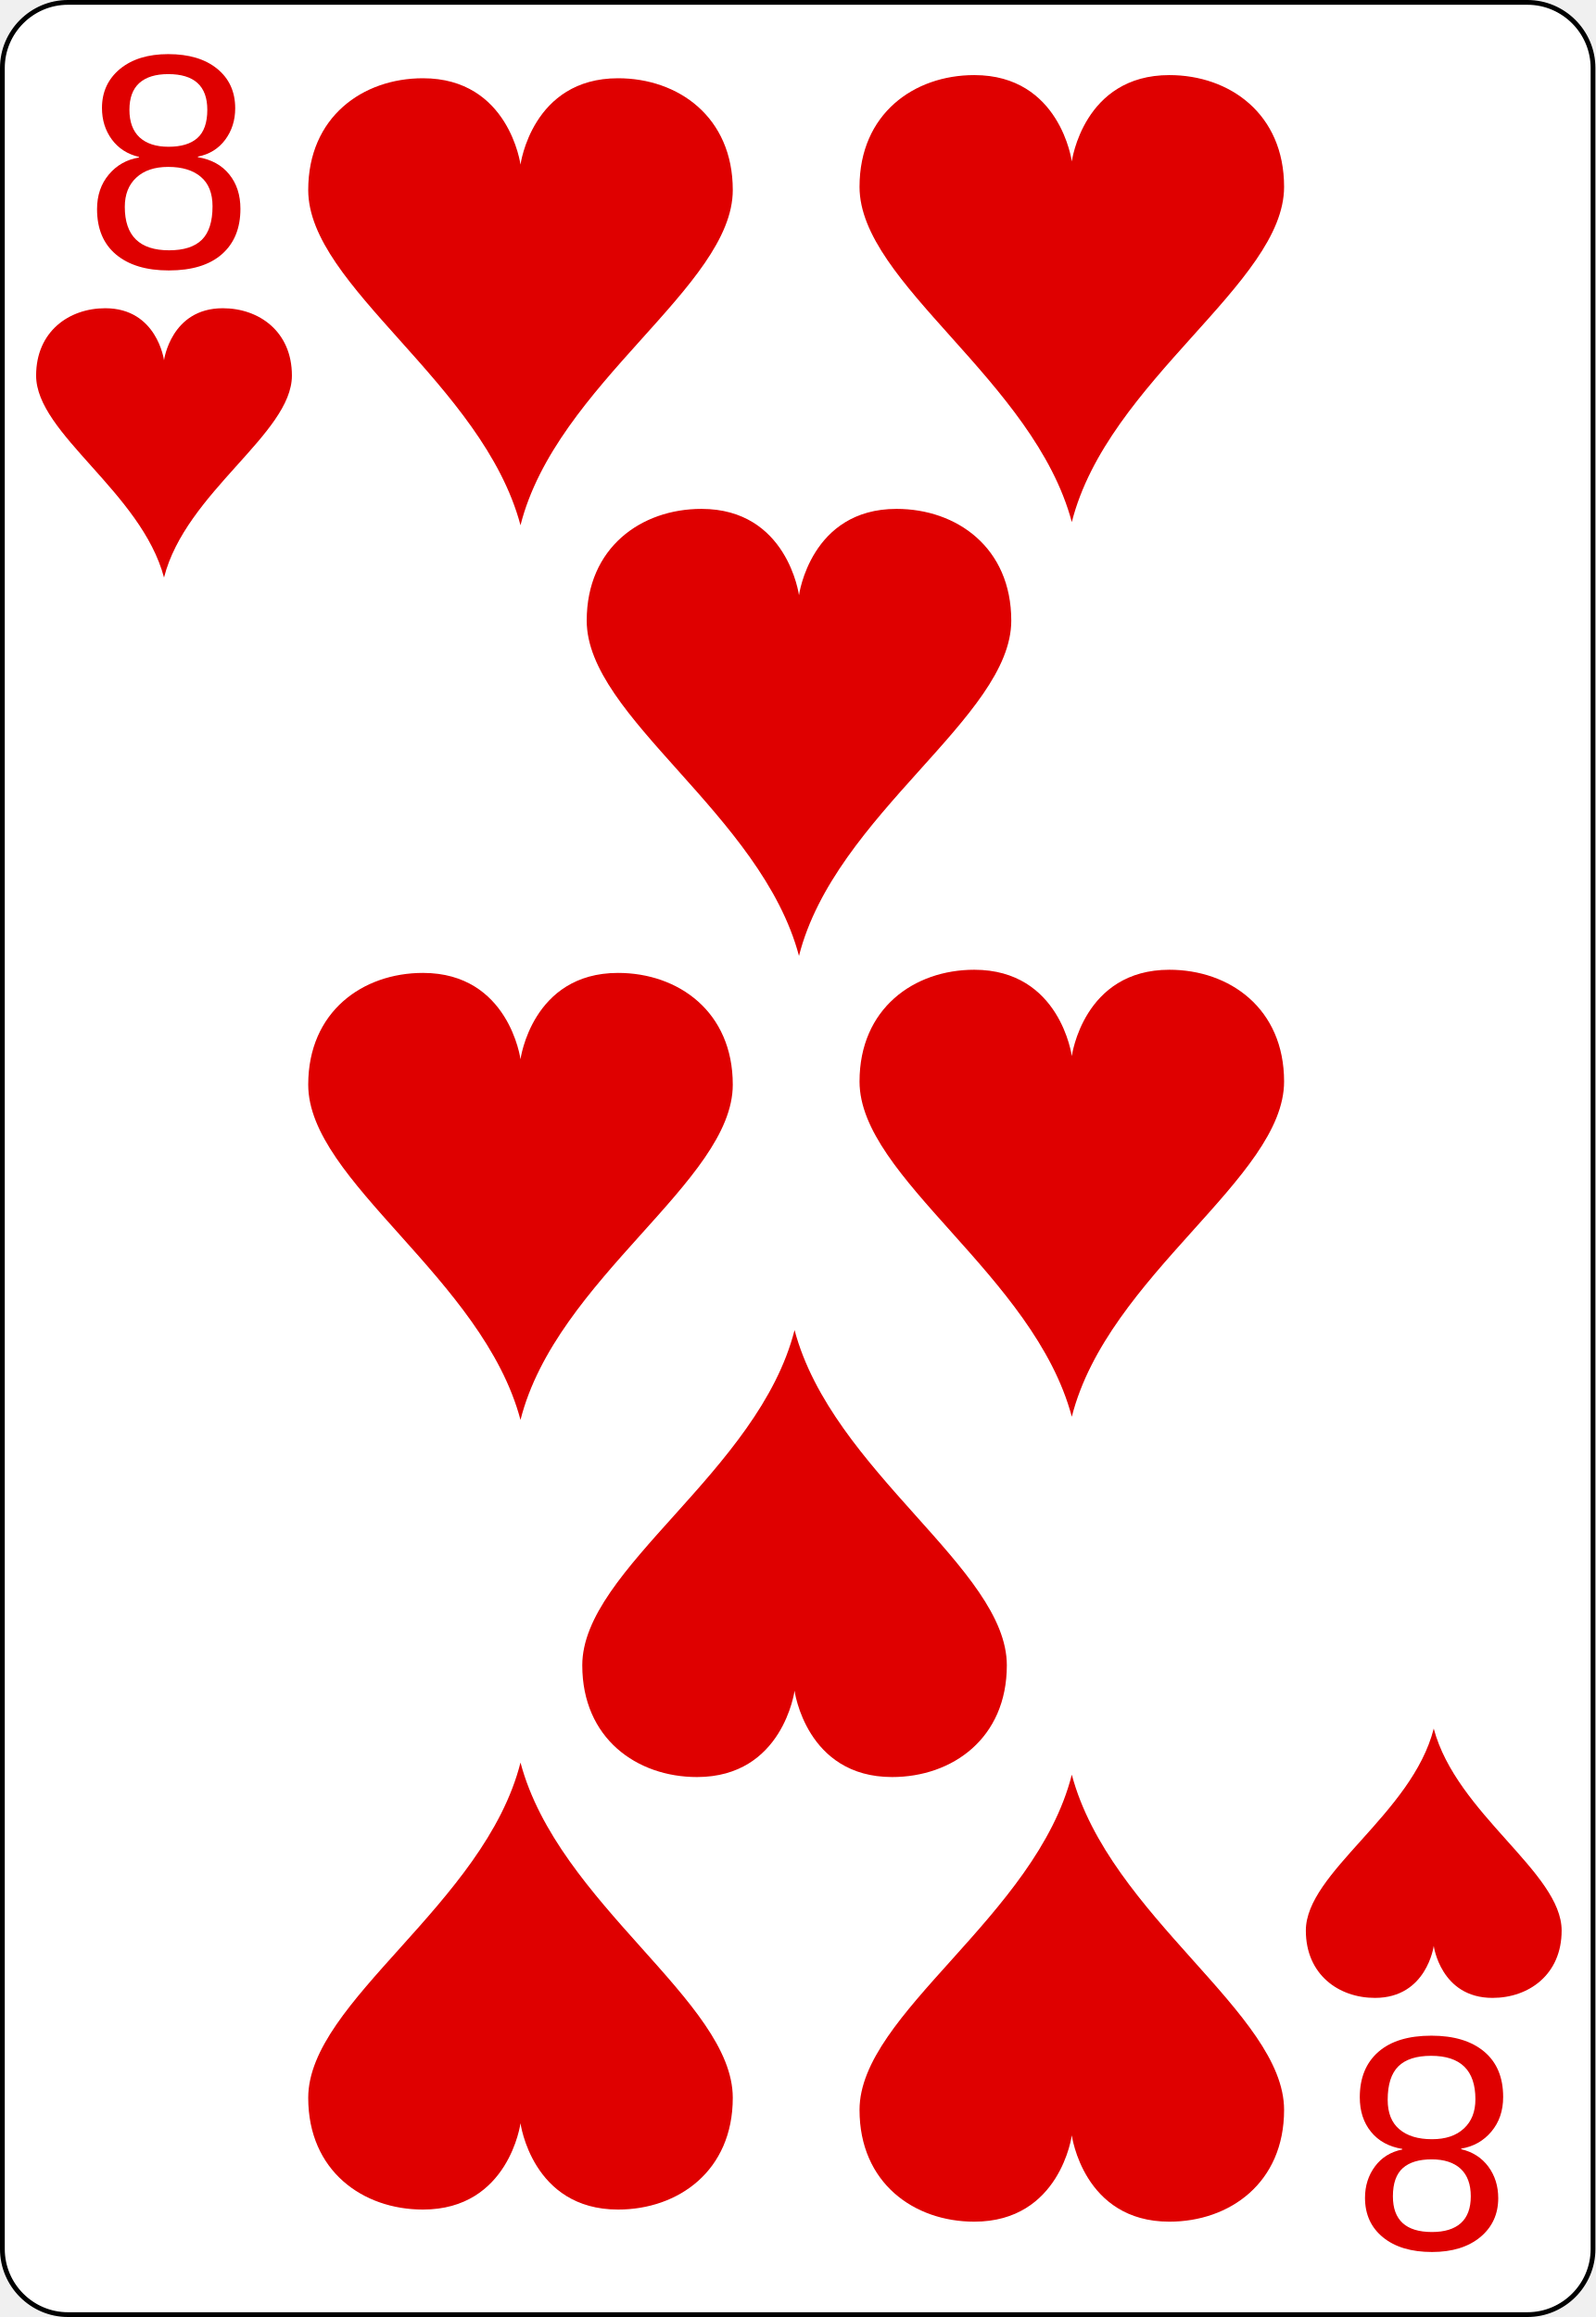
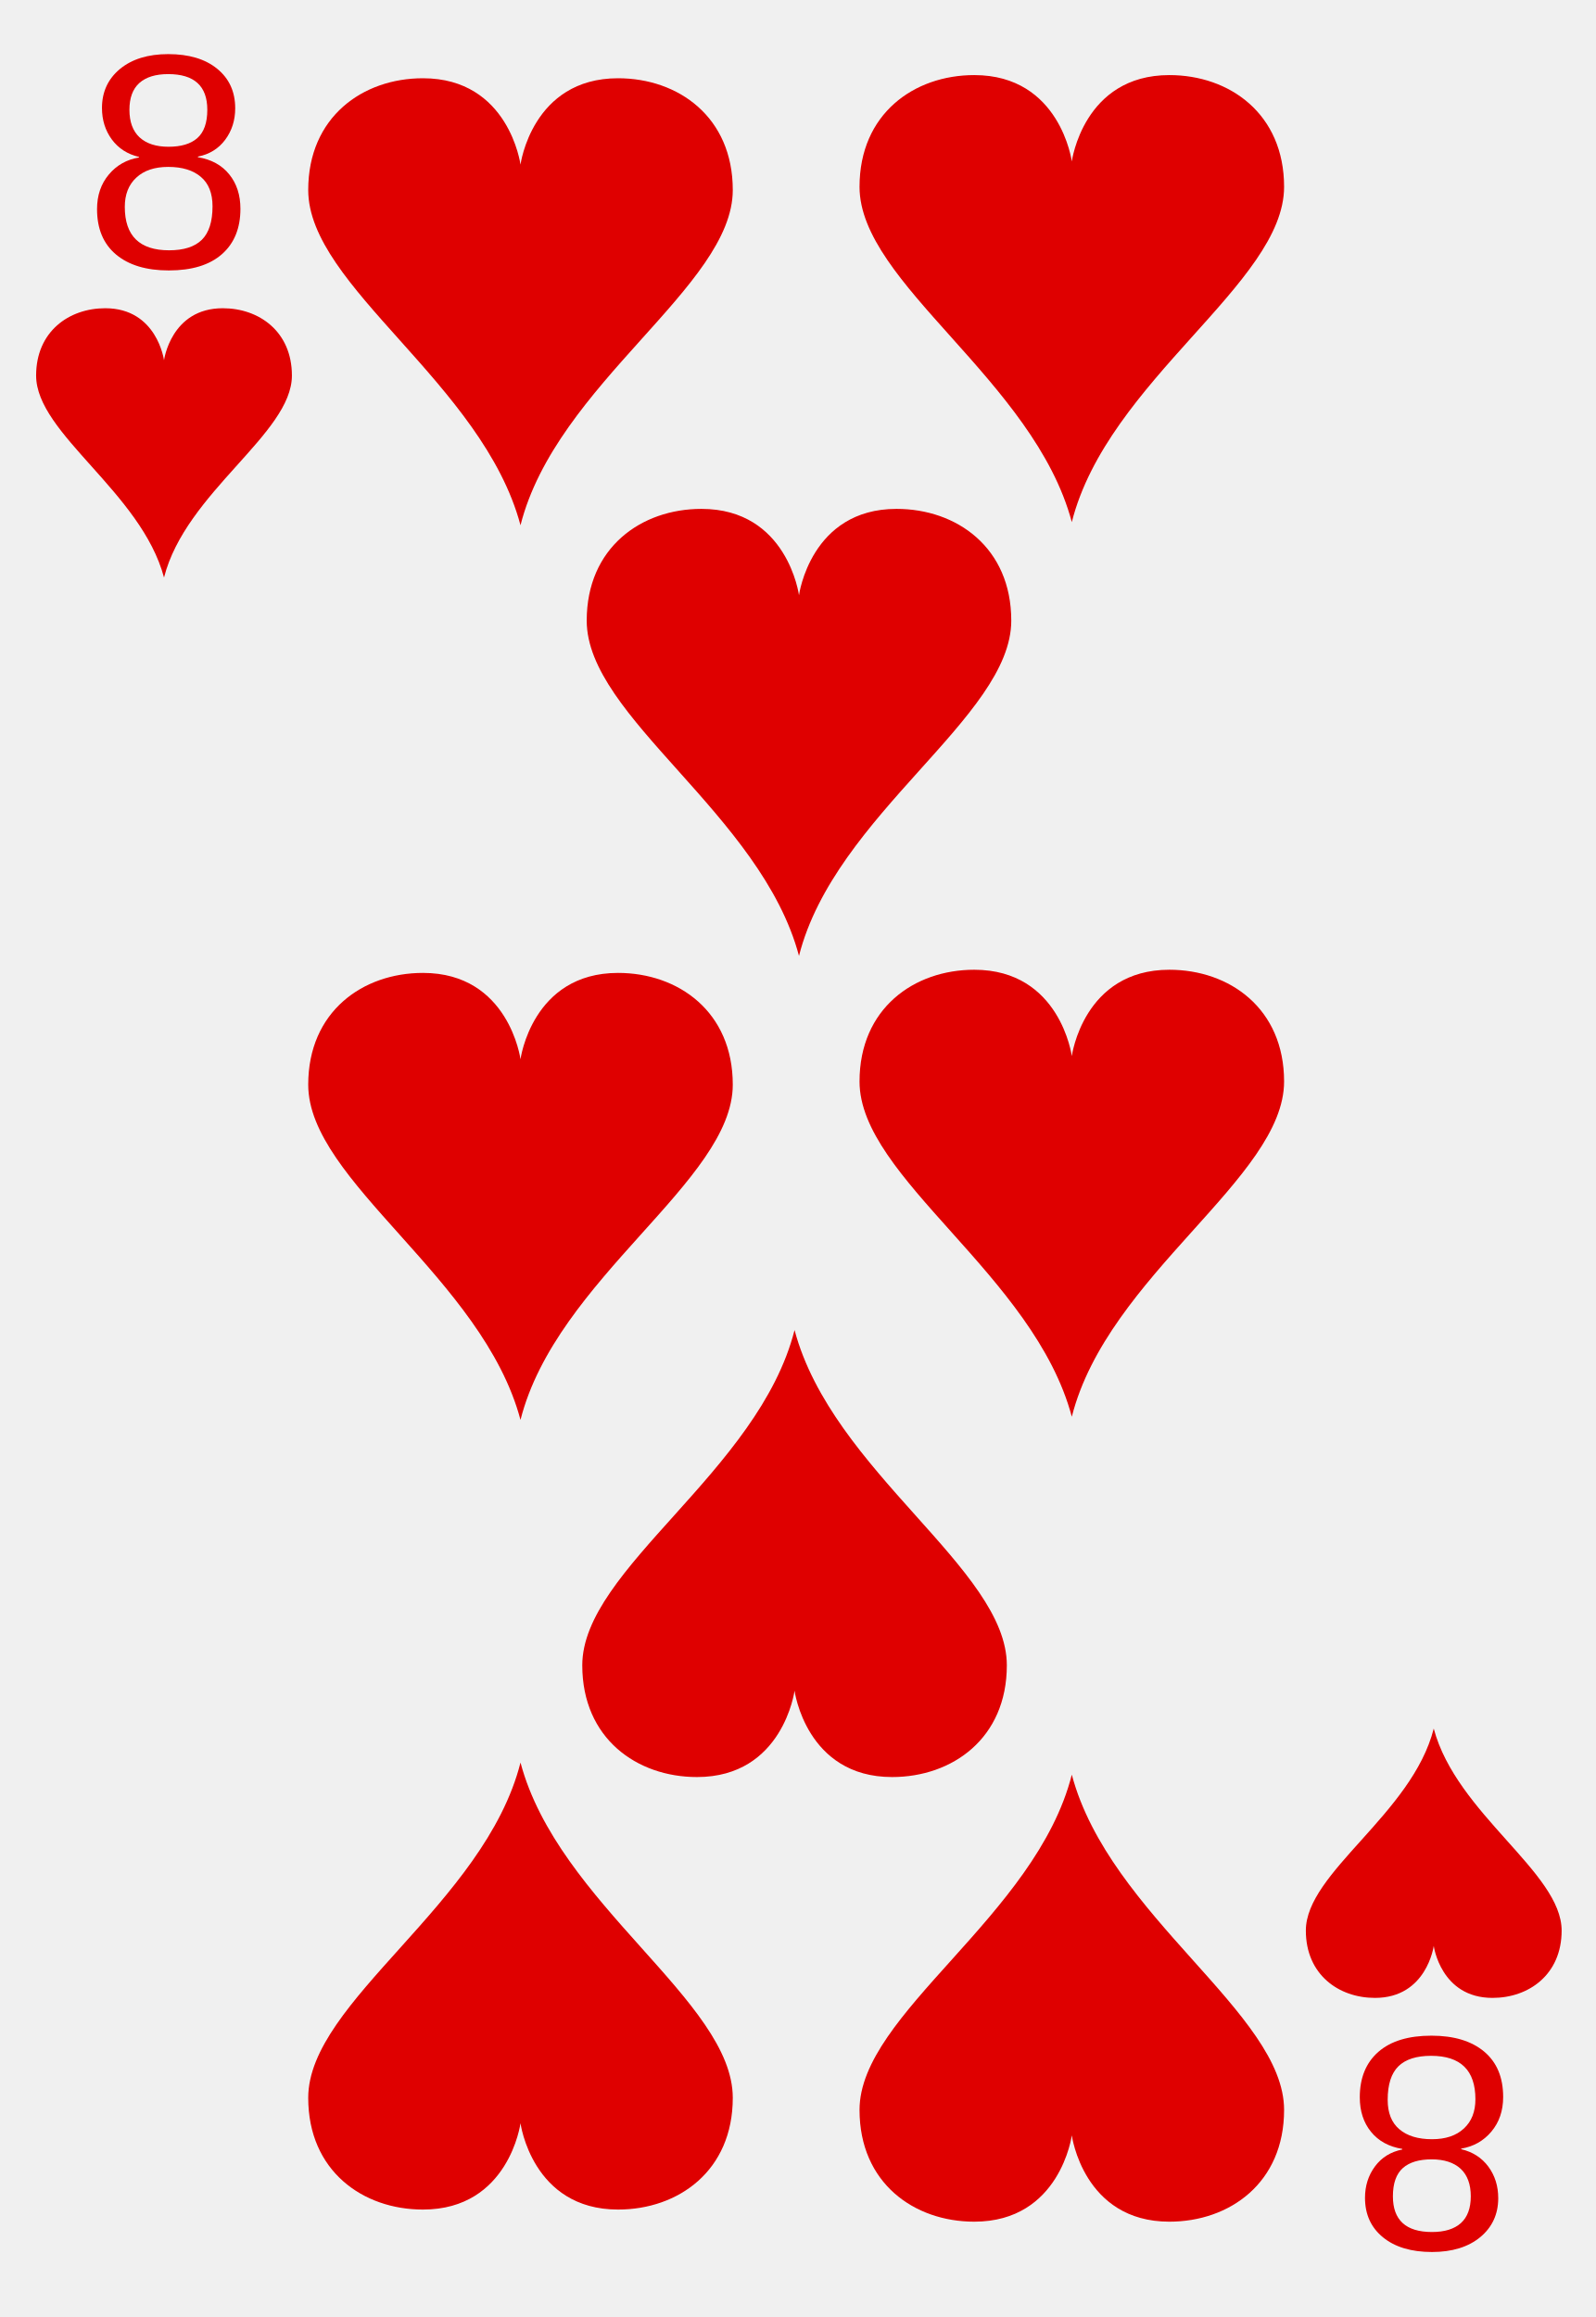
<svg xmlns="http://www.w3.org/2000/svg" xmlns:xlink="http://www.w3.org/1999/xlink" width="167.087pt" height="242.667pt" viewBox="0 0 167.087 242.667" xml:space="preserve" id="svg2" version="1.1">
  <defs id="defs41">
    <radialGradient xlink:href="#linearGradient3773" id="radialGradient3781" cx="-0.158" cy="-8.835" fx="-0.158" fy="-8.835" r="8" gradientTransform="matrix(-1.584269,-0.02349808,0.03071979,-2.477574,-0.2485638,-26.71351)" gradientUnits="userSpaceOnUse" />
    <linearGradient id="linearGradient3773">
      <stop style="stop-color:#000000;stop-opacity:1;" offset="0" id="stop3775" />
      <stop style="stop-color:#000000;stop-opacity:0.649;" offset="1" id="stop3777" />
    </linearGradient>
    <radialGradient xlink:href="#linearGradient3773" id="radialGradient3957" cx="-0.158" cy="-8.835" fx="-0.158" fy="-8.835" r="8" gradientTransform="matrix(-1.584269,-0.02349808,0.03071979,-2.477574,-0.2485638,-26.71351)" gradientUnits="userSpaceOnUse" />
    <linearGradient id="linearGradient3959">
      <stop style="stop-color:#000000;stop-opacity:1;" offset="0" id="stop3961" />
      <stop style="stop-color:#000000;stop-opacity:0.649;" offset="1" id="stop3963" />
    </linearGradient>
    <radialGradient r="81.903" fy="509.476" fx="168.025" cy="509.476" cx="168.025" gradientTransform="matrix(1.25656,-0.7774064,0.3366382,0.5361257,-221.2021,359.2426)" gradientUnits="userSpaceOnUse" id="radialGradient3975" xlink:href="#linearGradient3784-4" />
    <linearGradient id="linearGradient3784-4">
      <stop style="stop-color:#ffffff;stop-opacity:0.435;" offset="0" id="stop3786-8" />
      <stop style="stop-color:#000000;stop-opacity:0;" offset="1" id="stop3788-6" />
    </linearGradient>
    <radialGradient xlink:href="#linearGradient3784-4-5" id="radialGradient3929" gradientUnits="userSpaceOnUse" gradientTransform="matrix(1.25656,-0.7774064,0.3366382,0.5361257,-221.2021,359.2426)" cx="168.025" cy="509.476" fx="168.025" fy="509.476" r="81.903" />
    <linearGradient id="linearGradient3784-4-5">
      <stop style="stop-color:#ffffff;stop-opacity:0.489;" offset="0" id="stop3786-8-0" />
      <stop style="stop-color:#000000;stop-opacity:0;" offset="1" id="stop3788-6-3" />
    </linearGradient>
    <radialGradient xlink:href="#linearGradient3784-4-1" id="radialGradient3927" gradientUnits="userSpaceOnUse" gradientTransform="matrix(1.25656,-0.7774064,0.3366382,0.5361257,-221.2021,359.2426)" cx="168.025" cy="509.476" fx="168.025" fy="509.476" r="81.903" />
    <linearGradient id="linearGradient3784-4-1">
      <stop style="stop-color:#ffffff;stop-opacity:0.237;" offset="0" id="stop3786-8-03" />
      <stop style="stop-color:#000000;stop-opacity:0;" offset="1" id="stop3788-6-6" />
    </linearGradient>
    <radialGradient xlink:href="#linearGradient3768" id="radialGradient3776" cx="-0.206" cy="-4.579" fx="-0.206" fy="-4.579" r="8" gradientTransform="matrix(-1,0,0,-1.720176,-0.4120407,-13.02719)" gradientUnits="userSpaceOnUse" />
    <linearGradient id="linearGradient3768">
      <stop style="stop-color:#df0000;stop-opacity:1;" offset="0" id="stop3770" />
      <stop style="stop-color:#df0000;stop-opacity:0.672;" offset="1" id="stop3772" />
    </linearGradient>
    <radialGradient r="81.903" fy="511.223" fx="171.487" cy="511.223" cx="171.487" gradientTransform="matrix(1.152989,-0.6739155,0.3948202,0.6754904,-233.6326,270.4008)" gradientUnits="userSpaceOnUse" id="radialGradient4013" xlink:href="#linearGradient3784-4-6" />
    <linearGradient id="linearGradient3784-4-6">
      <stop style="stop-color:#ffffff;stop-opacity:0.313;" offset="0" id="stop3786-8-8" />
      <stop style="stop-color:#000000;stop-opacity:0;" offset="1" id="stop3788-6-8" />
    </linearGradient>
    <radialGradient r="81.903" fy="492.632" fx="159.354" cy="492.632" cx="159.354" gradientTransform="matrix(1.089478,-0.715138,0.4464527,0.6562658,-244.9333,290.9185)" gradientUnits="userSpaceOnUse" id="radialGradient4013-8" xlink:href="#linearGradient3784-4-2" />
    <linearGradient id="linearGradient3784-4-2">
      <stop style="stop-color:#ffffff;stop-opacity:0.29;" offset="0" id="stop3786-8-1" />
      <stop style="stop-color:#000000;stop-opacity:0;" offset="1" id="stop3788-6-5" />
    </linearGradient>
    <radialGradient r="81.903" fy="492.632" fx="159.354" cy="492.632" cx="159.354" gradientTransform="matrix(1.089478,-0.715138,0.4464527,0.6562658,-244.9333,290.9185)" gradientUnits="userSpaceOnUse" id="radialGradient3073" xlink:href="#linearGradient3784-4-2" />
  </defs>
  <g id="Layer_x0020_1" style="fill-rule:nonzero;clip-rule:nonzero;stroke:#000000;stroke-miterlimit:4;">
-     <path style="fill:#FFFFFF;stroke-width:0.5;" d="M166.837,235.548c0,3.777-3.087,6.869-6.871,6.869H7.111c-3.775,0-6.861-3.092-6.861-6.869V7.12C0.25,3.343,3.336,0.25,7.111,0.25h152.855    c3.784,0,6.871,3.093,6.871,6.87v228.428z" id="path5" />
    <g style="stroke:none;" id="g7">
      <g id="g9">
				
			</g>
    </g>
    <g id="g15">
			
		</g>
    <g id="g19">
			
		</g>
    <g style="stroke:none;" id="g23">
      <g id="g25">
				
			</g>
    </g>
    <g style="stroke:none;" id="g31">
      <g id="g33">
				
			</g>
    </g>
  </g>
  <text xml:space="preserve" style="font-size:32px;font-style:normal;font-weight:normal;line-height:125%;letter-spacing:0px;word-spacing:0px;fill:#df0000;fill-opacity:1;stroke:none;font-family:Bitstream Vera Sans" x="8.775" y="28.013" id="text3788">
    <tspan id="tspan3790" x="8.775" y="28.013" style="font-style:normal;font-variant:normal;font-weight:normal;font-stretch:normal;fill:#df0000;fill-opacity:1;font-family:Arial;-inkscape-font-specification:Arial">8</tspan>
  </text>
  <g transform="matrix(1.674307,0,0,1.566992,17.17751,46.38532)" id="layer1-9-6" style="fill:#df0000;fill-opacity:1">
    <path style="fill:#df0000;fill-opacity:1" id="hl-8" d="M 3.676,-9 C 0.433,-9 0,-5.523 0,-5.523 0,-5.523 -0.433,-9 -3.676,-9 -5.946,-9 -8,-7.441 -8,-4.5 -8,-0.614 -1.421,3.294 0,9 1.352,3.299 8,-0.614 8,-4.5 8,-7.441 5.946,-9 3.676,-9 z" />
  </g>
  <text xml:space="preserve" style="font-size:32px;font-style:normal;font-weight:normal;line-height:125%;letter-spacing:0px;word-spacing:0px;fill:#df0000;fill-opacity:1;stroke:none;font-family:Bitstream Vera Sans" x="-158.818" y="-213.515" id="text3788-4" transform="scale(-1,-1)">
    <tspan id="tspan3790-3" x="-158.818" y="-213.515" style="font-style:normal;font-variant:normal;font-weight:normal;font-stretch:normal;fill:#df0000;fill-opacity:1;font-family:Arial;-inkscape-font-specification:Arial">8</tspan>
  </text>
  <g transform="matrix(-1.674307,0,0,-1.566992,150.156,195.1431)" id="layer1-9-6-5" style="fill:#df0000;fill-opacity:1">
    <path style="fill:#df0000;fill-opacity:1" id="hl-8-1" d="M 3.676,-9 C 0.433,-9 0,-5.523 0,-5.523 0,-5.523 -0.433,-9 -3.676,-9 -5.946,-9 -8,-7.441 -8,-4.5 -8,-0.614 -1.421,3.294 0,9 1.352,3.299 8,-0.614 8,-4.5 8,-7.441 5.946,-9 3.676,-9 z" />
  </g>
  <g transform="matrix(2.779008,0,0,2.600887,54.51227,31.60377)" id="layer1-9-6-8" style="fill:#df0000;fill-opacity:1">
    <path style="fill:#df0000;fill-opacity:1" id="hl-8-8" d="M 3.676,-9 C 0.433,-9 0,-5.523 0,-5.523 0,-5.523 -0.433,-9 -3.676,-9 -5.946,-9 -8,-7.441 -8,-4.5 -8,-0.614 -1.421,3.294 0,9 1.352,3.299 8,-0.614 8,-4.5 8,-7.441 5.946,-9 3.676,-9 z" />
  </g>
  <g transform="matrix(-2.779008,0,0,-2.600887,54.51227,208.0062)" id="layer1-9-6-8-9" style="fill:#df0000;fill-opacity:1">
    <path style="fill:#df0000;fill-opacity:1" id="hl-8-8-5" d="M 3.676,-9 C 0.433,-9 0,-5.523 0,-5.523 0,-5.523 -0.433,-9 -3.676,-9 -5.946,-9 -8,-7.441 -8,-4.5 -8,-0.614 -1.421,3.294 0,9 1.352,3.299 8,-0.614 8,-4.5 8,-7.441 5.946,-9 3.676,-9 z" />
  </g>
  <g transform="matrix(2.779008,0,0,2.600887,54.51227,125.3046)" id="layer1-9-6-8-8" style="fill:#df0000;fill-opacity:1">
    <path style="fill:#df0000;fill-opacity:1" id="hl-8-8-8" d="M 3.676,-9 C 0.433,-9 0,-5.523 0,-5.523 0,-5.523 -0.433,-9 -3.676,-9 -5.946,-9 -8,-7.441 -8,-4.5 -8,-0.614 -1.421,3.294 0,9 1.352,3.299 8,-0.614 8,-4.5 8,-7.441 5.946,-9 3.676,-9 z" />
  </g>
  <g transform="matrix(2.779008,0,0,2.600887,112.2504,31.27278)" id="layer1-9-6-8-88" style="fill:#df0000;fill-opacity:1">
    <path style="fill:#df0000;fill-opacity:1" id="hl-8-8-4" d="M 3.676,-9 C 0.433,-9 0,-5.523 0,-5.523 0,-5.523 -0.433,-9 -3.676,-9 -5.946,-9 -8,-7.441 -8,-4.5 -8,-0.614 -1.421,3.294 0,9 1.352,3.299 8,-0.614 8,-4.5 8,-7.441 5.946,-9 3.676,-9 z" />
  </g>
  <g transform="matrix(-2.779008,0,0,-2.600887,112.2504,209.2752)" id="layer1-9-6-8-9-3" style="fill:#df0000;fill-opacity:1">
    <path style="fill:#df0000;fill-opacity:1" id="hl-8-8-5-1" d="M 3.676,-9 C 0.433,-9 0,-5.523 0,-5.523 0,-5.523 -0.433,-9 -3.676,-9 -5.946,-9 -8,-7.441 -8,-4.5 -8,-0.614 -1.421,3.294 0,9 1.352,3.299 8,-0.614 8,-4.5 8,-7.441 5.946,-9 3.676,-9 z" />
  </g>
  <g transform="matrix(2.779008,0,0,2.600887,112.2504,124.9736)" id="layer1-9-6-8-8-4" style="fill:#df0000;fill-opacity:1">
    <path style="fill:#df0000;fill-opacity:1" id="hl-8-8-8-9" d="M 3.676,-9 C 0.433,-9 0,-5.523 0,-5.523 0,-5.523 -0.433,-9 -3.676,-9 -5.946,-9 -8,-7.441 -8,-4.5 -8,-0.614 -1.421,3.294 0,9 1.352,3.299 8,-0.614 8,-4.5 8,-7.441 5.946,-9 3.676,-9 z" />
  </g>
  <g transform="matrix(2.779008,0,0,2.600887,83.67827,76.70508)" id="layer1-9-6-8-884" style="fill:#df0000;fill-opacity:1">
    <path style="fill:#df0000;fill-opacity:1" id="hl-8-8-3" d="M 3.676,-9 C 0.433,-9 0,-5.523 0,-5.523 0,-5.523 -0.433,-9 -3.676,-9 -5.946,-9 -8,-7.441 -8,-4.5 -8,-0.614 -1.421,3.294 0,9 1.352,3.299 8,-0.614 8,-4.5 8,-7.441 5.946,-9 3.676,-9 z" />
  </g>
  <g transform="matrix(-2.779008,0,0,-2.600887,83.2134,162.7078)" id="layer1-9-6-8-884-8" style="fill:#df0000;fill-opacity:1">
    <path style="fill:#df0000;fill-opacity:1" id="hl-8-8-3-8" d="M 3.676,-9 C 0.433,-9 0,-5.523 0,-5.523 0,-5.523 -0.433,-9 -3.676,-9 -5.946,-9 -8,-7.441 -8,-4.5 -8,-0.614 -1.421,3.294 0,9 1.352,3.299 8,-0.614 8,-4.5 8,-7.441 5.946,-9 3.676,-9 z" />
  </g>
</svg>
